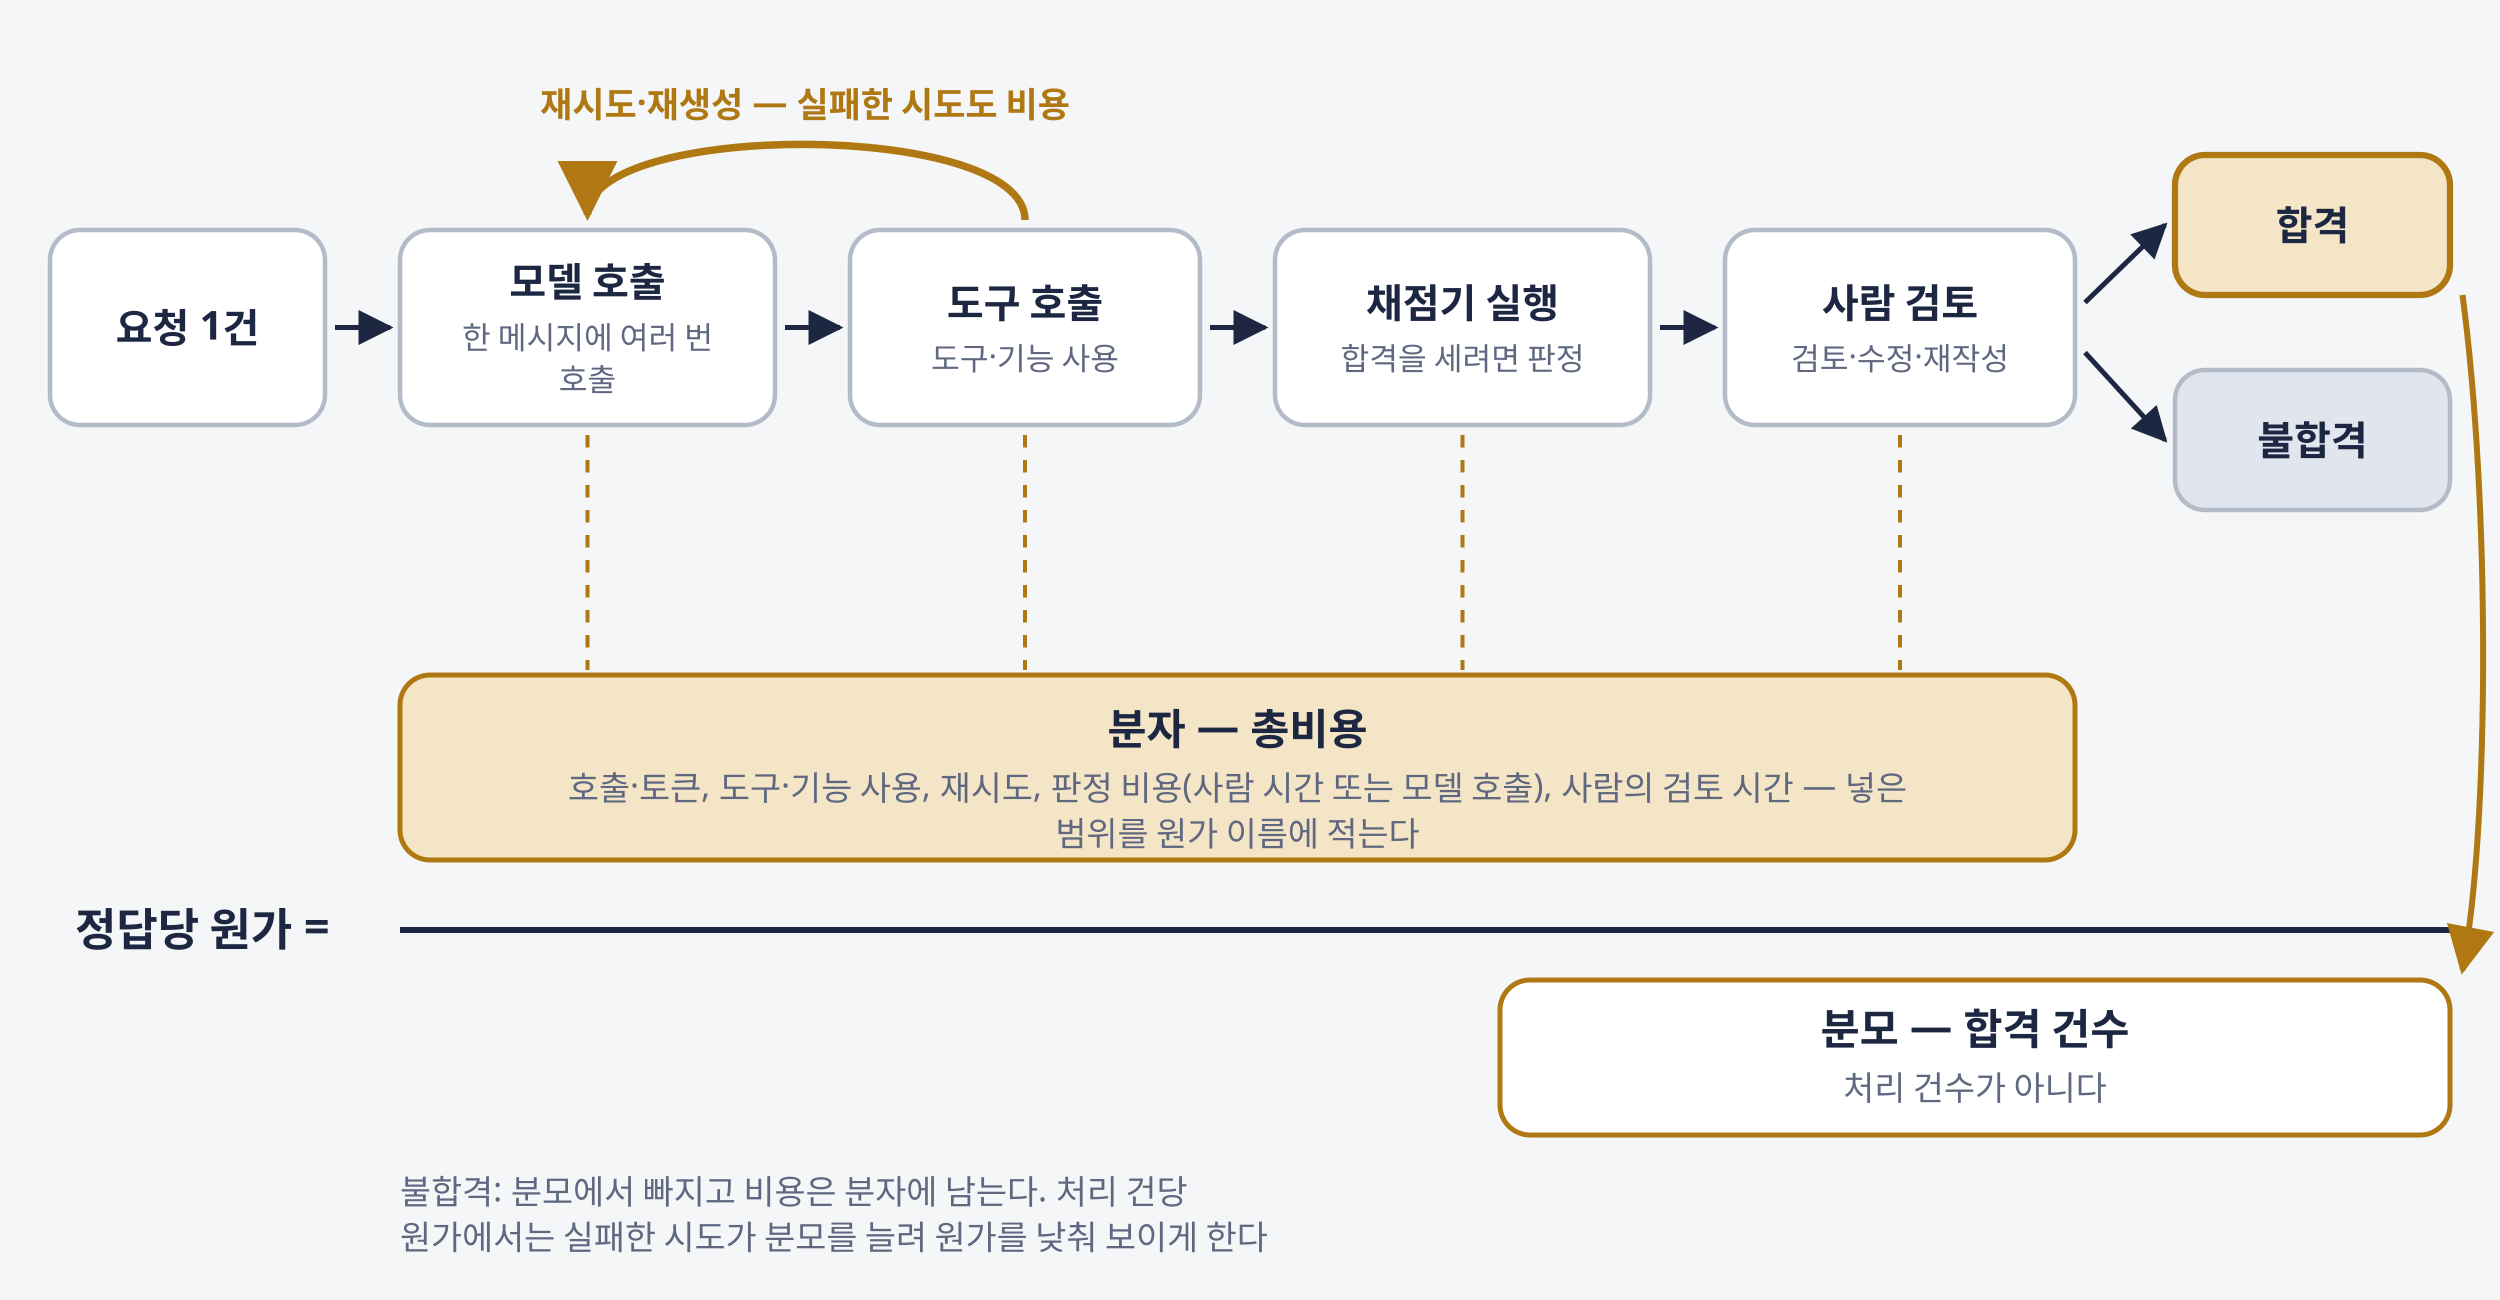
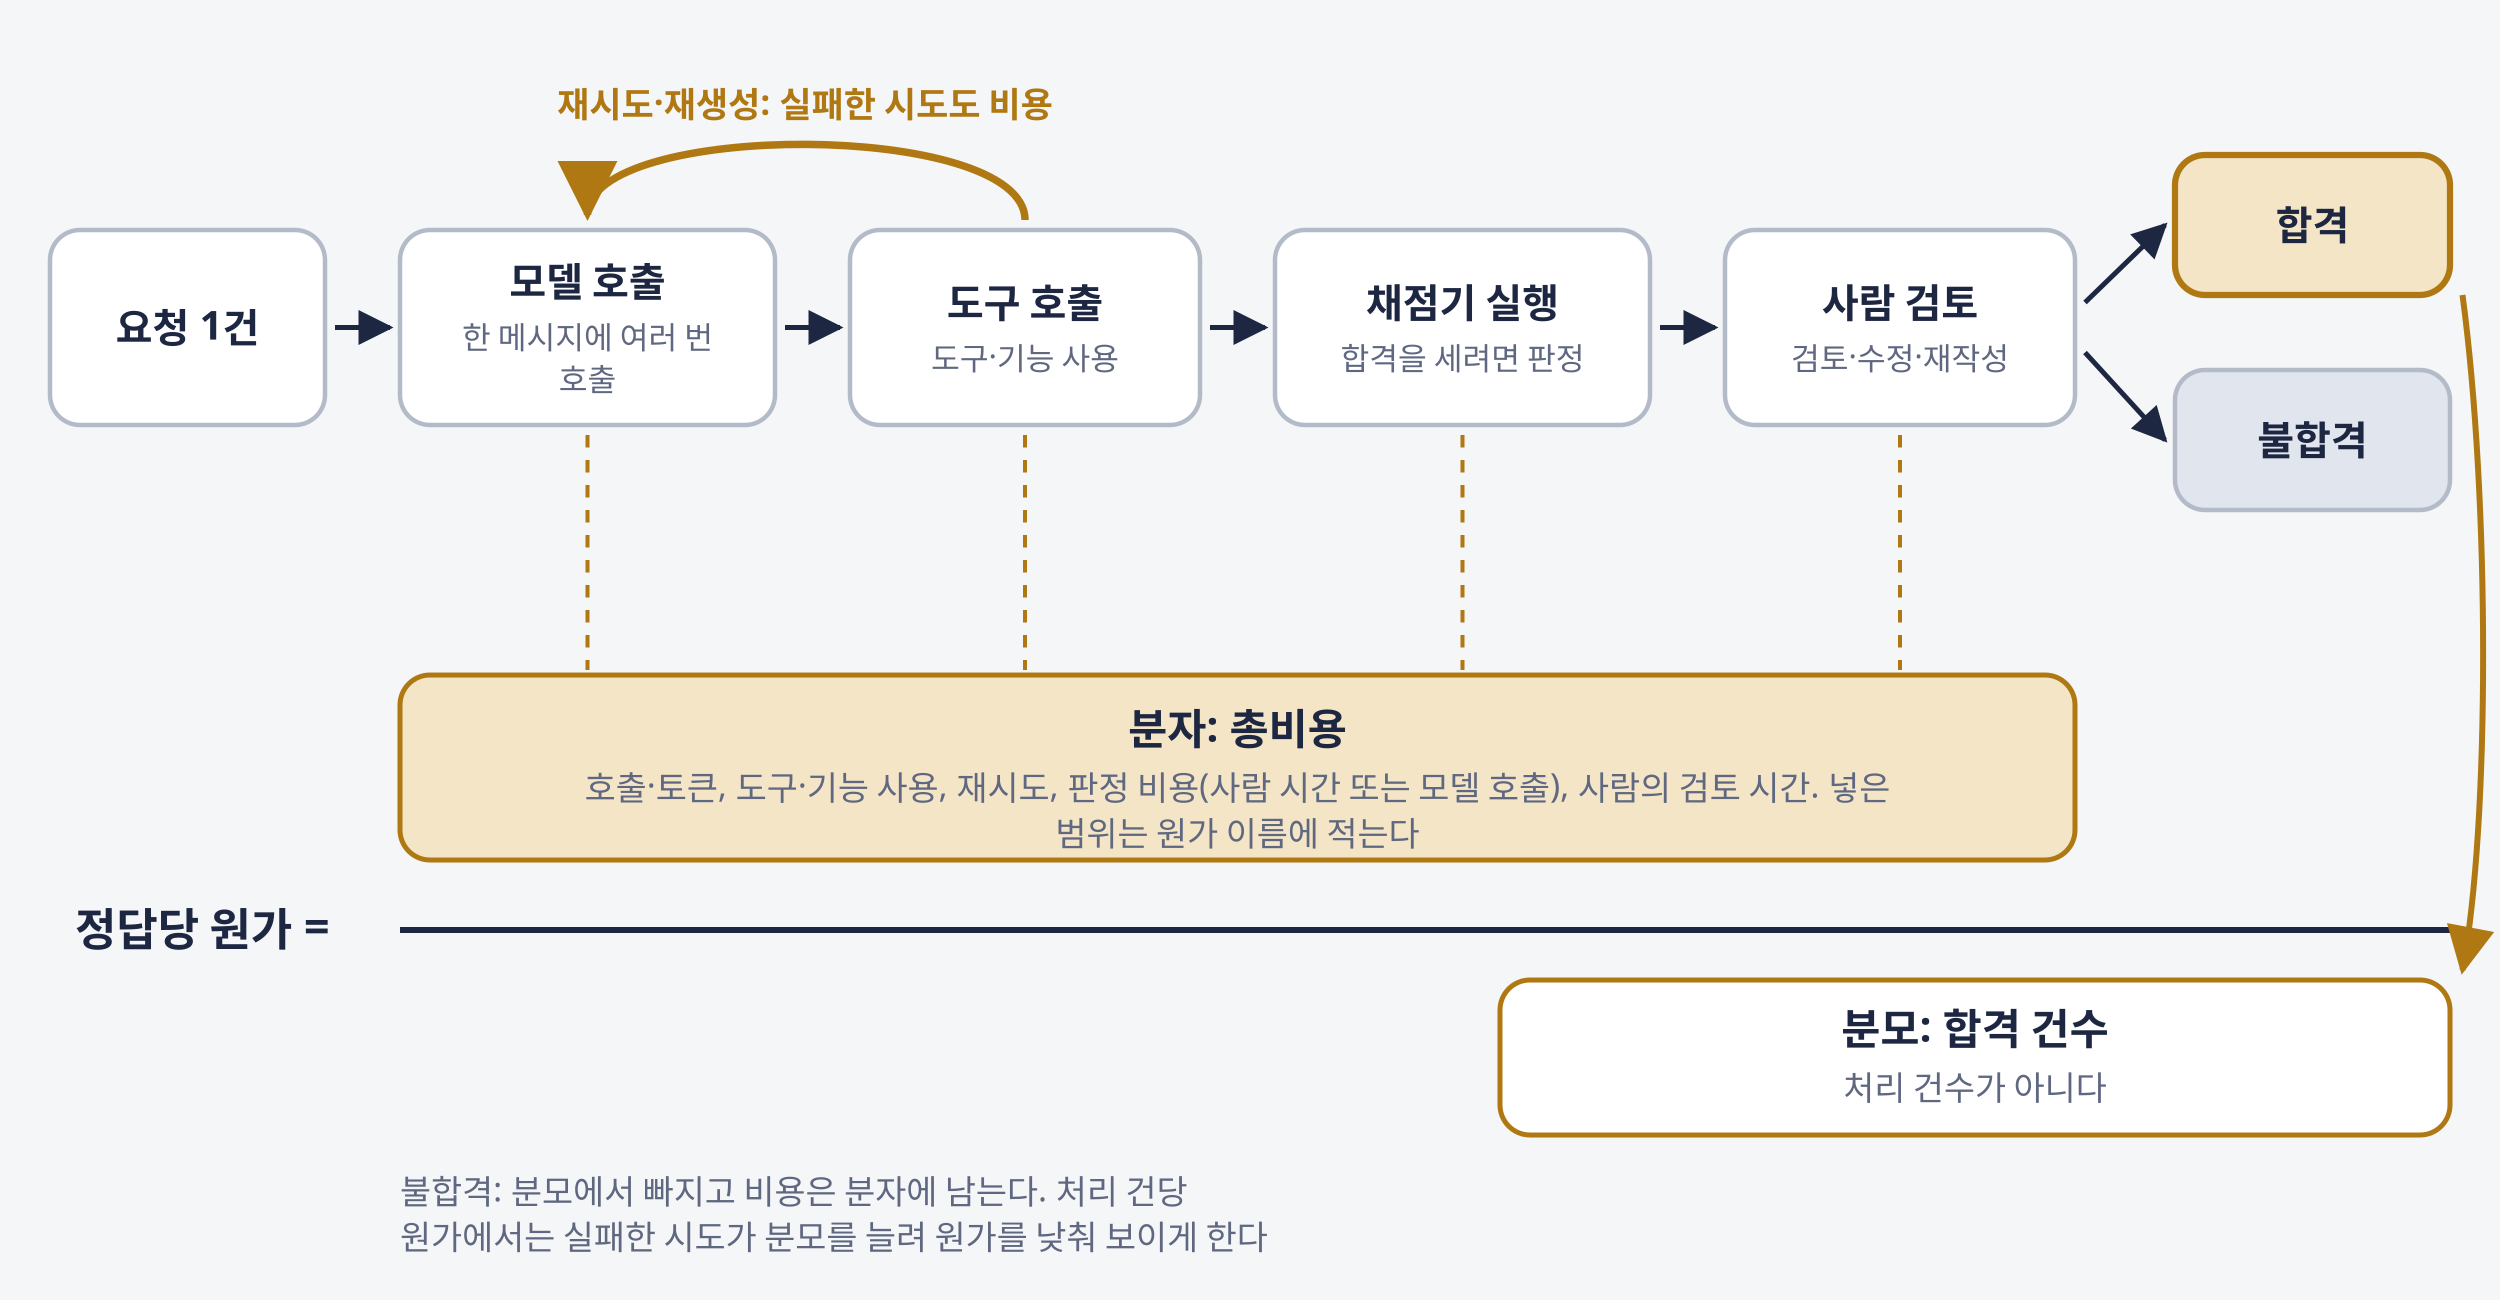
- <svg xmlns="http://www.w3.org/2000/svg" viewBox="0 0 1000 520" role="img" aria-label="한 업무의 원가가 생기는 곳 — 분자에 모이는 비용과 합격 건만 세는 분모" font-family="Pretendard,'Apple SD Gothic Neo','Noto Sans KR',sans-serif">
+ <svg xmlns="http://www.w3.org/2000/svg" viewBox="0 0 1000 520" role="img" aria-label="한 업무의 원가가 생기는 곳: 분자에 모이는 비용과 합격 건만 세는 분모" font-family="Pretendard,'Apple SD Gothic Neo','Noto Sans KR',sans-serif">
  <defs>
    <marker id="mi" viewBox="0 0 10 10" refX="9" refY="5" markerWidth="7" markerHeight="7" orient="auto-start-reverse">
      <path d="M0,0L10,5L0,10z" fill="#1D2742" />
    </marker>
    <marker id="mc" viewBox="0 0 10 10" refX="9" refY="5" markerWidth="8" markerHeight="8" orient="auto-start-reverse">
      <path d="M0,0L10,5L0,10z" fill="#B07812" />
    </marker>
  </defs>
  <rect width="1000" height="520" fill="#F5F6F8" />
  <rect x="20" y="92" width="110" height="78" rx="12" fill="#FFFFFF" stroke="#B4BBC8" stroke-width="1.8" />
  <text x="75.0" y="137.0" fill="#1D2742" font-size="16" font-weight="700" text-anchor="middle">요청 1건</text>
  <path d="M134,131.0 L156,131.0" fill="none" stroke="#1D2742" stroke-width="2" marker-end="url(#mi)" />
  <rect x="160" y="92" width="150" height="78" rx="12" fill="#FFFFFF" stroke="#B4BBC8" stroke-width="1.8" />
  <text x="235.0" y="118.6" fill="#1D2742" font-size="16" font-weight="700" text-anchor="middle">모델 호출</text>
  <text x="235.0" y="139.6" fill="#5F6880" font-size="12.5" font-weight="400" text-anchor="middle">한 메시지에 여러 번</text>
  <text x="235.0" y="156.4" fill="#5F6880" font-size="12.5" font-weight="400" text-anchor="middle">호출</text>
  <path d="M314,131.0 L336,131.0" fill="none" stroke="#1D2742" stroke-width="2" marker-end="url(#mi)" />
  <rect x="340" y="92" width="140" height="78" rx="12" fill="#FFFFFF" stroke="#B4BBC8" stroke-width="1.8" />
  <text x="410.0" y="127.1" fill="#1D2742" font-size="16" font-weight="700" text-anchor="middle">도구 호출</text>
  <text x="410.0" y="148.0" fill="#5F6880" font-size="12.5" font-weight="400" text-anchor="middle">도구·기능 사용</text>
  <path d="M484,131.0 L506,131.0" fill="none" stroke="#1D2742" stroke-width="2" marker-end="url(#mi)" />
  <rect x="510" y="92" width="150" height="78" rx="12" fill="#FFFFFF" stroke="#B4BBC8" stroke-width="1.8" />
  <text x="585.0" y="127.1" fill="#1D2742" font-size="16" font-weight="700" text-anchor="middle">채점기 실행</text>
  <text x="585.0" y="148.0" fill="#5F6880" font-size="12.5" font-weight="400" text-anchor="middle">합격을 세려면 판정</text>
  <path d="M664,131.0 L686,131.0" fill="none" stroke="#1D2742" stroke-width="2" marker-end="url(#mi)" />
  <rect x="690" y="92" width="140" height="78" rx="12" fill="#FFFFFF" stroke="#B4BBC8" stroke-width="1.8" />
  <text x="760.0" y="127.1" fill="#1D2742" font-size="16" font-weight="700" text-anchor="middle">사람 검토</text>
  <text x="760.0" y="148.0" fill="#5F6880" font-size="12.5" font-weight="400" text-anchor="middle">검토·수정·재작성</text>
  <path d="M410,88 C410,48 235,48 235,86" fill="none" stroke="#B07812" stroke-width="3" marker-end="url(#mc)" />
  <text fill="#B07812" font-size="14" font-weight="700" text-anchor="middle" dominant-baseline="middle">
-     <tspan x="322.0" y="42.0">재시도·재생성 — 실패한 시도도 비용</tspan>
+     <tspan x="322.0" y="42.0">재시도·재생성: 실패한 시도도 비용</tspan>
  </text>
  <rect x="870" y="62" width="110" height="56" rx="12" fill="#F3E5C6" stroke="#B07812" stroke-width="2.5" />
  <text x="925.0" y="96.0" fill="#1D2742" font-size="16" font-weight="700" text-anchor="middle">합격</text>
  <rect x="870" y="148" width="110" height="56" rx="12" fill="#E1E5EE" stroke="#B4BBC8" stroke-width="1.8" />
  <text x="925.0" y="182.0" fill="#1D2742" font-size="16" font-weight="700" text-anchor="middle">불합격</text>
  <path d="M834,121.0 L866,90" fill="none" stroke="#1D2742" stroke-width="2" marker-end="url(#mi)" />
  <path d="M834,141.0 L866,176" fill="none" stroke="#1D2742" stroke-width="2" marker-end="url(#mi)" />
  <line x1="235.0" y1="174" x2="235.0" y2="268" stroke="#B07812" stroke-width="1.6" stroke-dasharray="5 5" />
  <line x1="410.0" y1="174" x2="410.0" y2="268" stroke="#B07812" stroke-width="1.6" stroke-dasharray="5 5" />
  <line x1="585.0" y1="174" x2="585.0" y2="268" stroke="#B07812" stroke-width="1.6" stroke-dasharray="5 5" />
  <line x1="760.0" y1="174" x2="760.0" y2="268" stroke="#B07812" stroke-width="1.6" stroke-dasharray="5 5" />
  <rect x="160.0" y="270.0" width="670.0" height="74.0" rx="12" fill="#F3E5C6" stroke="#B07812" stroke-width="2" />
-   <text x="495.0" y="297.8" fill="#1D2742" font-size="17" font-weight="700" text-anchor="middle">분자 — 총비용</text>
-   <text x="495.0" y="320.1" fill="#5F6880" font-size="13.5" font-weight="400" text-anchor="middle">호출·토큰, 도구·기능 사용, 재시도, 판정 비용(사람 시간 또는 모델 호출), 사람의 검토 시간 — 넣은</text>
-   <text x="495.0" y="338.4" fill="#5F6880" font-size="13.5" font-weight="400" text-anchor="middle">범위를 원가 이름에 적는다</text>
+   <text x="495.0" y="297.8" fill="#1D2742" font-size="17" font-weight="700" text-anchor="middle">분자: 총비용</text>
+   <text x="495.0" y="320.1" fill="#5F6880" font-size="13.5" font-weight="400" text-anchor="middle">호출·토큰, 도구·기능 사용, 재시도, 판정 비용(사람 시간 또는 모델 호출), 사람의 검토 시간. 넣은</text>
+   <text x="495.0" y="338.4" fill="#5F6880" font-size="13.5" font-weight="400" text-anchor="middle">범위는 원가 이름에 적는다</text>
  <line x1="160" y1="372" x2="980" y2="372" stroke="#1D2742" stroke-width="2.4" />
  <rect x="600.0" y="392.0" width="380.0" height="62.0" rx="12" fill="#FFFFFF" stroke="#B07812" stroke-width="2" />
-   <text x="790.0" y="417.8" fill="#1D2742" font-size="17" font-weight="700" text-anchor="middle">분모 — 합격 건수</text>
+   <text x="790.0" y="417.8" fill="#1D2742" font-size="17" font-weight="700" text-anchor="middle">분모: 합격 건수</text>
  <text x="790.0" y="440.1" fill="#5F6880" font-size="13.5" font-weight="400" text-anchor="middle">처리 건수가 아니다</text>
  <path d="M985,118 C996,200 996,330 985,388" fill="none" stroke="#B07812" stroke-width="2.4" marker-end="url(#mc)" />
  <text fill="#1D2742" font-size="18" font-weight="700" text-anchor="start" dominant-baseline="middle">
    <tspan x="30.0" y="372.0">정답당 원가 =</tspan>
  </text>
  <text fill="#5F6880" font-size="13.5" font-weight="400" text-anchor="start" dominant-baseline="middle">
    <tspan x="160.0" y="476.9">불합격: 분모에서 빠지고 비용은 분자에 남는다. 처리 건당</tspan>
    <tspan x="160.0" y="495.1">원가에서는 실패한 시도가 분모를 늘려 원가를 낮춰 보이게 한다</tspan>
  </text>
</svg>
